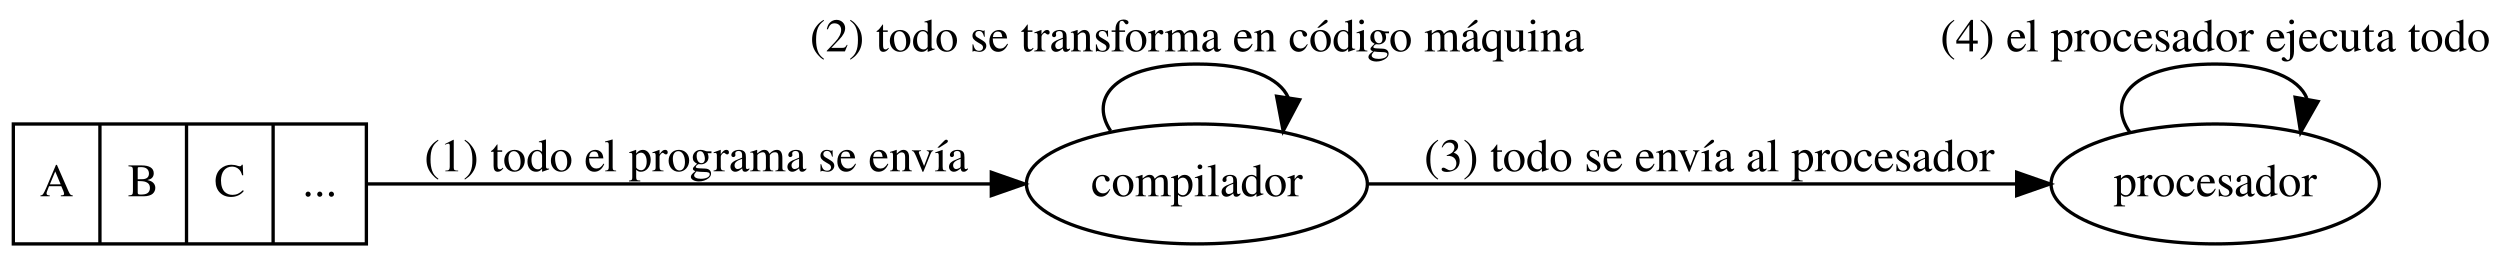
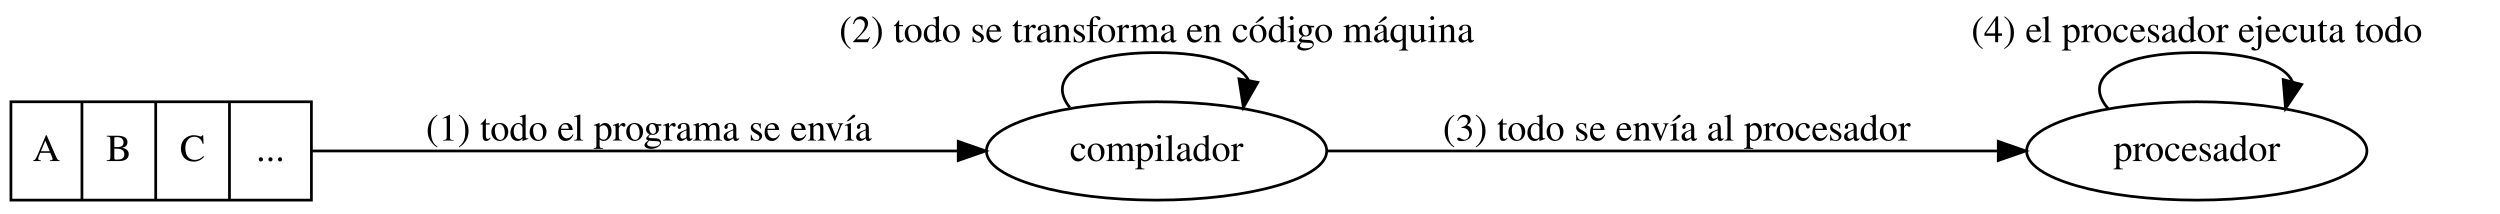
- <svg xmlns="http://www.w3.org/2000/svg" width="751pt" height="78pt" viewBox="0.00 0.00 750.59 77.50">
+ <svg xmlns="http://www.w3.org/2000/svg" width="915pt" height="78pt" viewBox="0.00 0.00 915.18 77.50">
  <g id="graph0" class="graph" transform="scale(1 1) rotate(0) translate(4 73.5)">
    <g id="node1" class="node">
-       <ellipse fill="none" stroke="black" cx="355.35" cy="-18.5" rx="51.19" ry="18" />
-       <text text-anchor="middle" x="355.35" y="-14.8" font-family="Times,serif" font-size="14.00">compilador</text>
+       <ellipse fill="none" stroke="black" cx="419.39" cy="-18.5" rx="62.29" ry="18" />
+       <text text-anchor="middle" x="419.39" y="-14.8" font-family="Times,serif" font-size="14.00">compilador</text>
    </g>
    <g id="edge2" class="edge">
-       <path fill="none" stroke="black" d="M329.45,-34.42C322.69,-44.65 331.32,-54.5 355.35,-54.5 371.11,-54.5 380.25,-50.26 382.76,-44.45" />
-       <polygon fill="black" stroke="black" points="386.2,-43.78 381.25,-34.42 379.28,-44.83 386.2,-43.78" />
-       <text text-anchor="middle" x="355.35" y="-58.3" font-family="Times,serif" font-size="14.00">(2) todo se transforma en código máquina</text>
+       <path fill="none" stroke="black" d="M387.62,-34.42C379.34,-44.65 389.93,-54.5 419.39,-54.5 438.73,-54.5 449.94,-50.26 453.02,-44.45" />
+       <polygon fill="black" stroke="black" points="456.43,-43.61 451.17,-34.42 449.54,-44.89 456.43,-43.61" />
+       <text text-anchor="middle" x="419.39" y="-58.3" font-family="Times,serif" font-size="14.00">(2) todo se transforma en código máquina</text>
    </g>
    <g id="node2" class="node">
-       <ellipse fill="none" stroke="black" cx="661.09" cy="-18.5" rx="49.29" ry="18" />
-       <text text-anchor="middle" x="661.09" y="-14.8" font-family="Times,serif" font-size="14.00">procesador</text>
+       <ellipse fill="none" stroke="black" cx="800.18" cy="-18.5" rx="62.29" ry="18" />
+       <text text-anchor="middle" x="800.18" y="-14.8" font-family="Times,serif" font-size="14.00">procesador</text>
    </g>
    <g id="edge3" class="edge">
-       <path fill="none" stroke="black" d="M406.84,-18.5C460.36,-18.5 544.79,-18.5 601.27,-18.5" />
-       <polygon fill="black" stroke="black" points="601.48,-22 611.48,-18.5 601.48,-15 601.48,-22" />
-       <text text-anchor="middle" x="509.19" y="-22.3" font-family="Times,serif" font-size="14.00">(3) todo se envía al procesador</text>
+       <path fill="none" stroke="black" d="M482.1,-18.5C549.23,-18.5 656.44,-18.5 727.32,-18.5" />
+       <polygon fill="black" stroke="black" points="727.51,-22 737.51,-18.5 727.51,-15 727.51,-22" />
+       <text text-anchor="middle" x="609.79" y="-22.3" font-family="Times,serif" font-size="14.00">(3) todo se envía al procesador</text>
    </g>
    <g id="edge4" class="edge">
-       <path fill="none" stroke="black" d="M635.44,-34.04C628.22,-44.41 636.77,-54.5 661.09,-54.5 677.04,-54.5 686.21,-50.15 688.59,-44.24" />
-       <polygon fill="black" stroke="black" points="691.97,-43.25 686.73,-34.04 685.08,-44.51 691.97,-43.25" />
-       <text text-anchor="middle" x="661.09" y="-58.3" font-family="Times,serif" font-size="14.00">(4) el procesador ejecuta todo</text>
+       <path fill="none" stroke="black" d="M767.7,-34.04C758.55,-44.41 769.38,-54.5 800.18,-54.5 820.88,-54.5 832.56,-49.94 835.22,-43.81" />
+       <polygon fill="black" stroke="black" points="838.58,-42.83 832.67,-34.04 831.81,-44.6 838.58,-42.83" />
+       <text text-anchor="middle" x="800.18" y="-58.3" font-family="Times,serif" font-size="14.00">(4) el procesador ejecuta todo</text>
    </g>
    <g id="node3" class="node">
-       <polygon fill="none" stroke="black" points="0,-0.5 0,-36.5 106,-36.5 106,-0.5 0,-0.5" />
+       <polygon fill="none" stroke="black" points="0,-0.5 0,-36.5 110,-36.5 110,-0.5 0,-0.5" />
      <text text-anchor="middle" x="13" y="-14.8" font-family="Times,serif" font-size="14.00">A</text>
      <polyline fill="none" stroke="black" points="26,-0.5 26,-36.5 " />
-       <text text-anchor="middle" x="39" y="-14.8" font-family="Times,serif" font-size="14.00">B</text>
-       <polyline fill="none" stroke="black" points="52,-0.5 52,-36.5 " />
-       <text text-anchor="middle" x="65" y="-14.8" font-family="Times,serif" font-size="14.00">C</text>
-       <polyline fill="none" stroke="black" points="78,-0.5 78,-36.5 " />
-       <text text-anchor="middle" x="92" y="-14.8" font-family="Times,serif" font-size="14.00">...</text>
+       <text text-anchor="middle" x="39.5" y="-14.8" font-family="Times,serif" font-size="14.00">B</text>
+       <polyline fill="none" stroke="black" points="53,-0.5 53,-36.5 " />
+       <text text-anchor="middle" x="66.5" y="-14.8" font-family="Times,serif" font-size="14.00">C</text>
+       <polyline fill="none" stroke="black" points="80,-0.5 80,-36.5 " />
+       <text text-anchor="middle" x="95" y="-14.8" font-family="Times,serif" font-size="14.00">...</text>
    </g>
    <g id="edge1" class="edge">
-       <path fill="none" stroke="black" d="M106.32,-18.5C158.42,-18.5 238.36,-18.5 293.33,-18.5" />
-       <polygon fill="black" stroke="black" points="293.63,-22 303.63,-18.5 293.63,-15 293.63,-22" />
-       <text text-anchor="middle" x="205" y="-22.3" font-family="Times,serif" font-size="14.00">(1) todo el programa se envía</text>
+       <path fill="none" stroke="black" d="M110.25,-18.5C173.21,-18.5 277.24,-18.5 346.78,-18.5" />
+       <polygon fill="black" stroke="black" points="346.78,-22 356.78,-18.5 346.78,-15 346.78,-22" />
+       <text text-anchor="middle" x="233.5" y="-22.3" font-family="Times,serif" font-size="14.00">(1) todo el programa se envía</text>
    </g>
  </g>
</svg>
